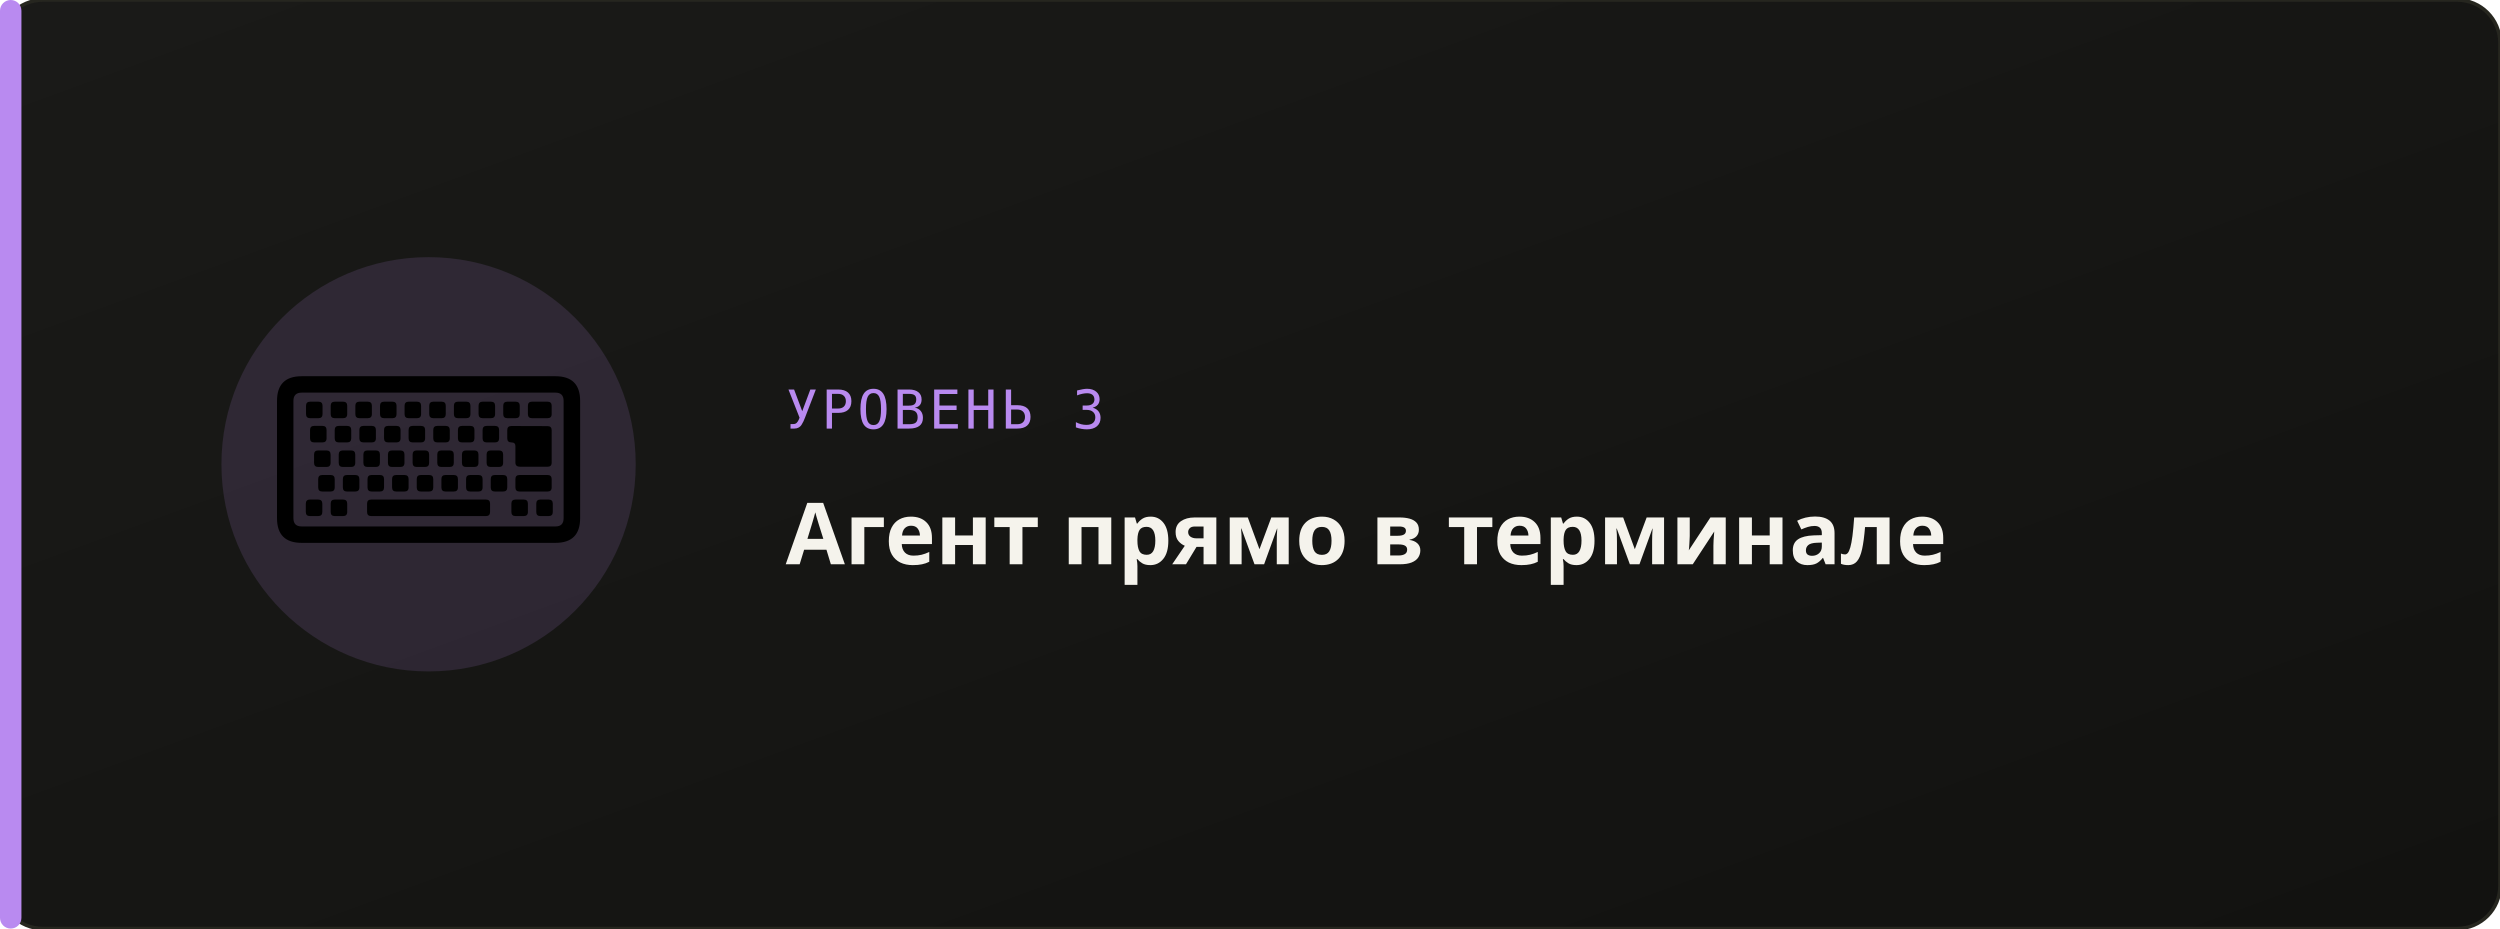
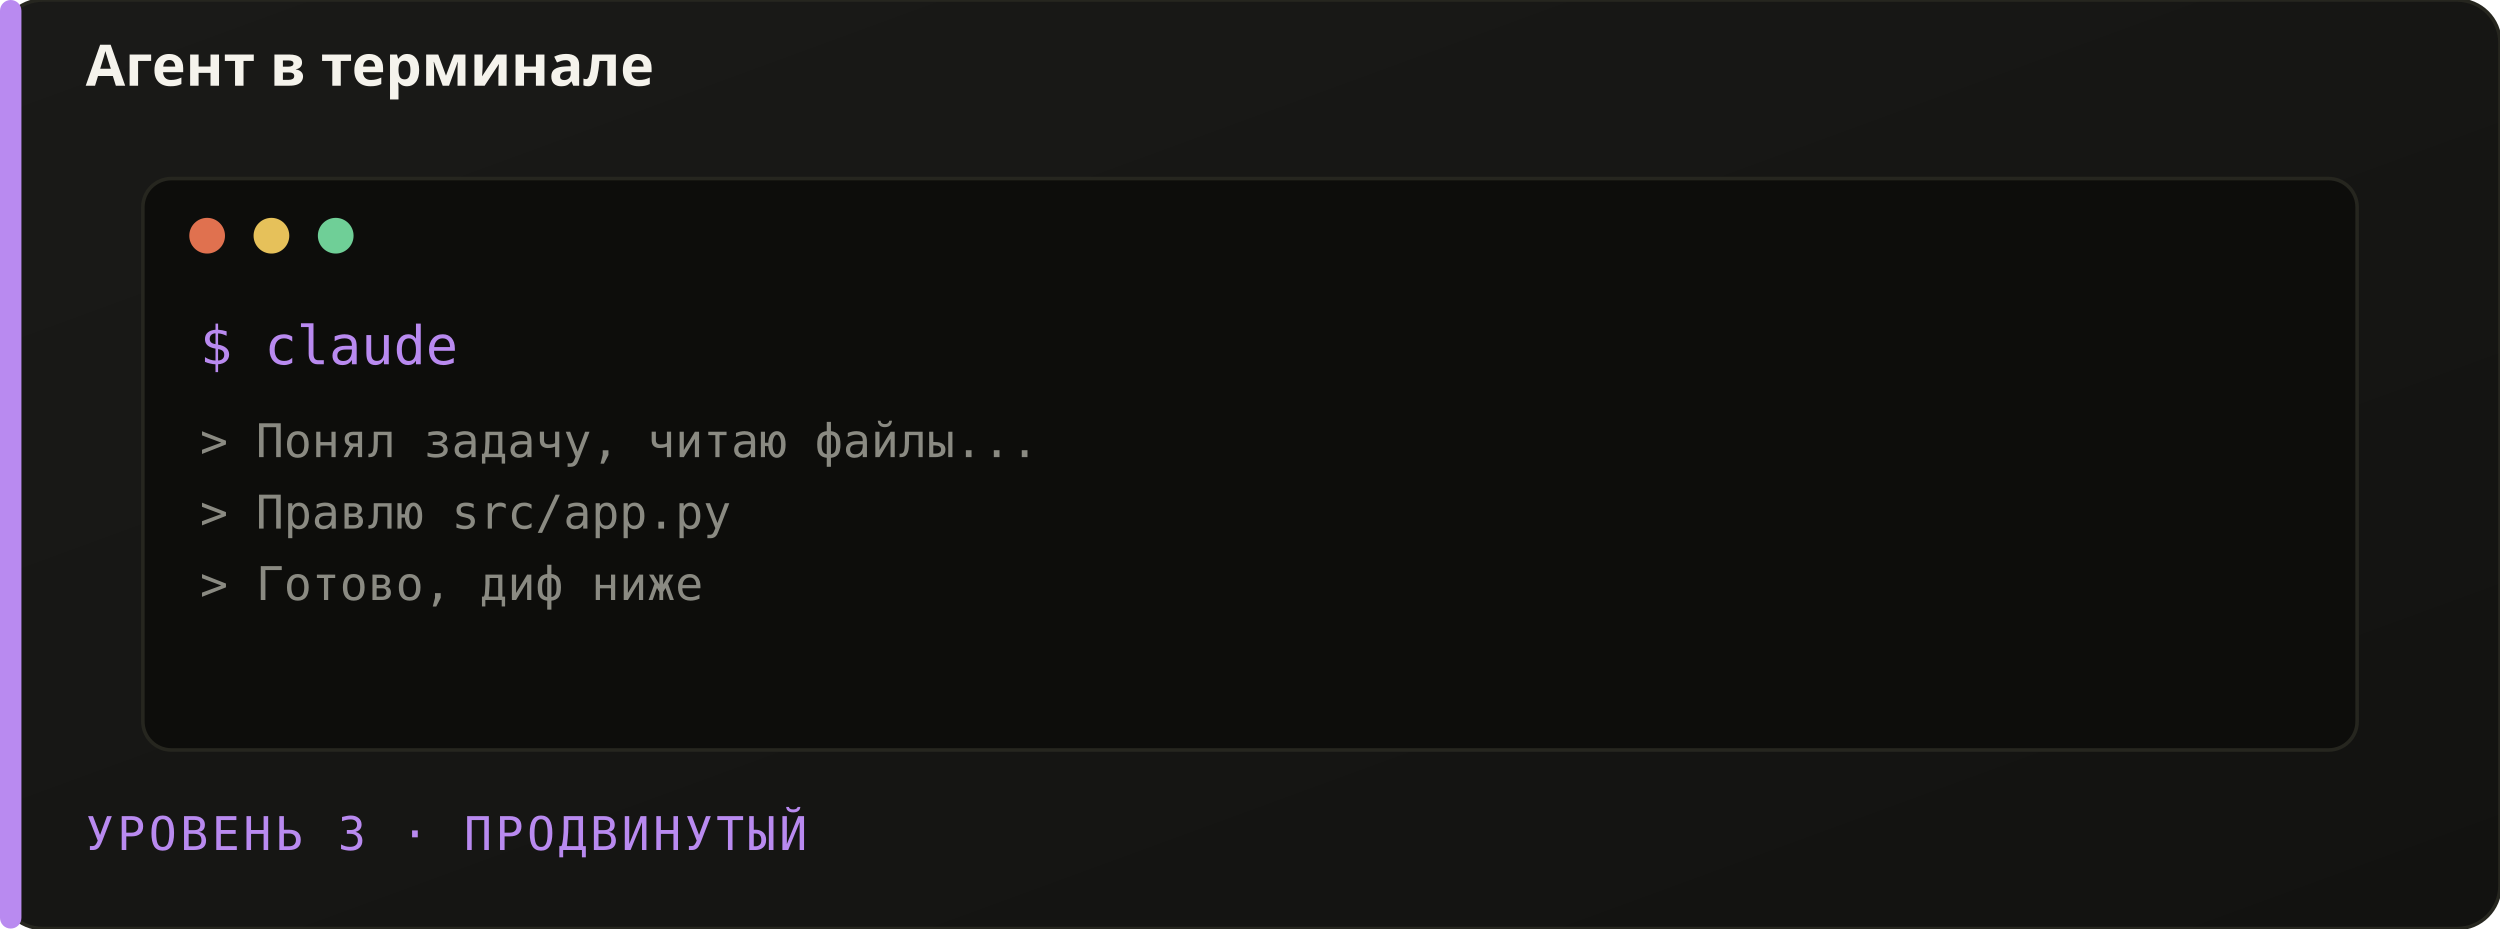
<svg xmlns="http://www.w3.org/2000/svg" viewBox="0 0 700 260">
  <defs>
    <linearGradient id="bg" x1="0" y1="0" x2="1" y2="1">
      <stop offset="0%" stop-color="#1a1a18" />
      <stop offset="100%" stop-color="#121210" />
    </linearGradient>
  </defs>
-   <rect width="700" height="260" rx="12" fill="url(#bg)" stroke="#26261f" stroke-width="1" />
+   <rect width="700" height="260" rx="12" fill="url(#bg)" stroke="#26261f" />
  <rect x="0" y="0" width="6" height="260" rx="3" fill="#b98af0" />
-   <circle cx="120" cy="130" r="58" fill="#b98af0" fill-opacity="0.14" />
-   <text x="120" y="152" font-size="64" text-anchor="middle">⌨️</text>
-   <text x="220" y="120" font-family="monospace" font-size="15" fill="#b98af0" letter-spacing="1">УРОВЕНЬ 3</text>
-   <text x="220" y="158" font-family="sans-serif" font-size="24" fill="#F5F3EC" font-weight="600">Агент прямо в терминале</text>
+   <rect x="40" y="50" width="620" height="160" rx="8" fill="#0d0d0b" stroke="#26261f" />
+   <circle cx="58" cy="66" r="5" fill="#e0714f" />
+   <circle cx="76" cy="66" r="5" fill="#e6c15a" />
+   <circle cx="94" cy="66" r="5" fill="#6fcf97" />
+   <text x="56" y="102" font-family="monospace" font-size="15" fill="#b98af0">$ claude</text>
+   <text x="56" y="128" font-family="monospace" font-size="13" fill="#8a8a82">&gt; Понял задачу, читаю файлы...</text>
+   <text x="56" y="148" font-family="monospace" font-size="13" fill="#8a8a82">&gt; Правлю src/app.py</text>
+   <text x="56" y="168" font-family="monospace" font-size="13" fill="#8a8a82">&gt; Готово, диф ниже</text>
+   <text x="24" y="238" font-family="monospace" font-size="13" fill="#b98af0" letter-spacing="1">УРОВЕНЬ 3 · ПРОДВИНУТЫЙ</text>
+   <text x="24" y="24" font-family="sans-serif" font-size="16" fill="#F5F3EC" font-weight="600">Агент в терминале</text>
</svg>
